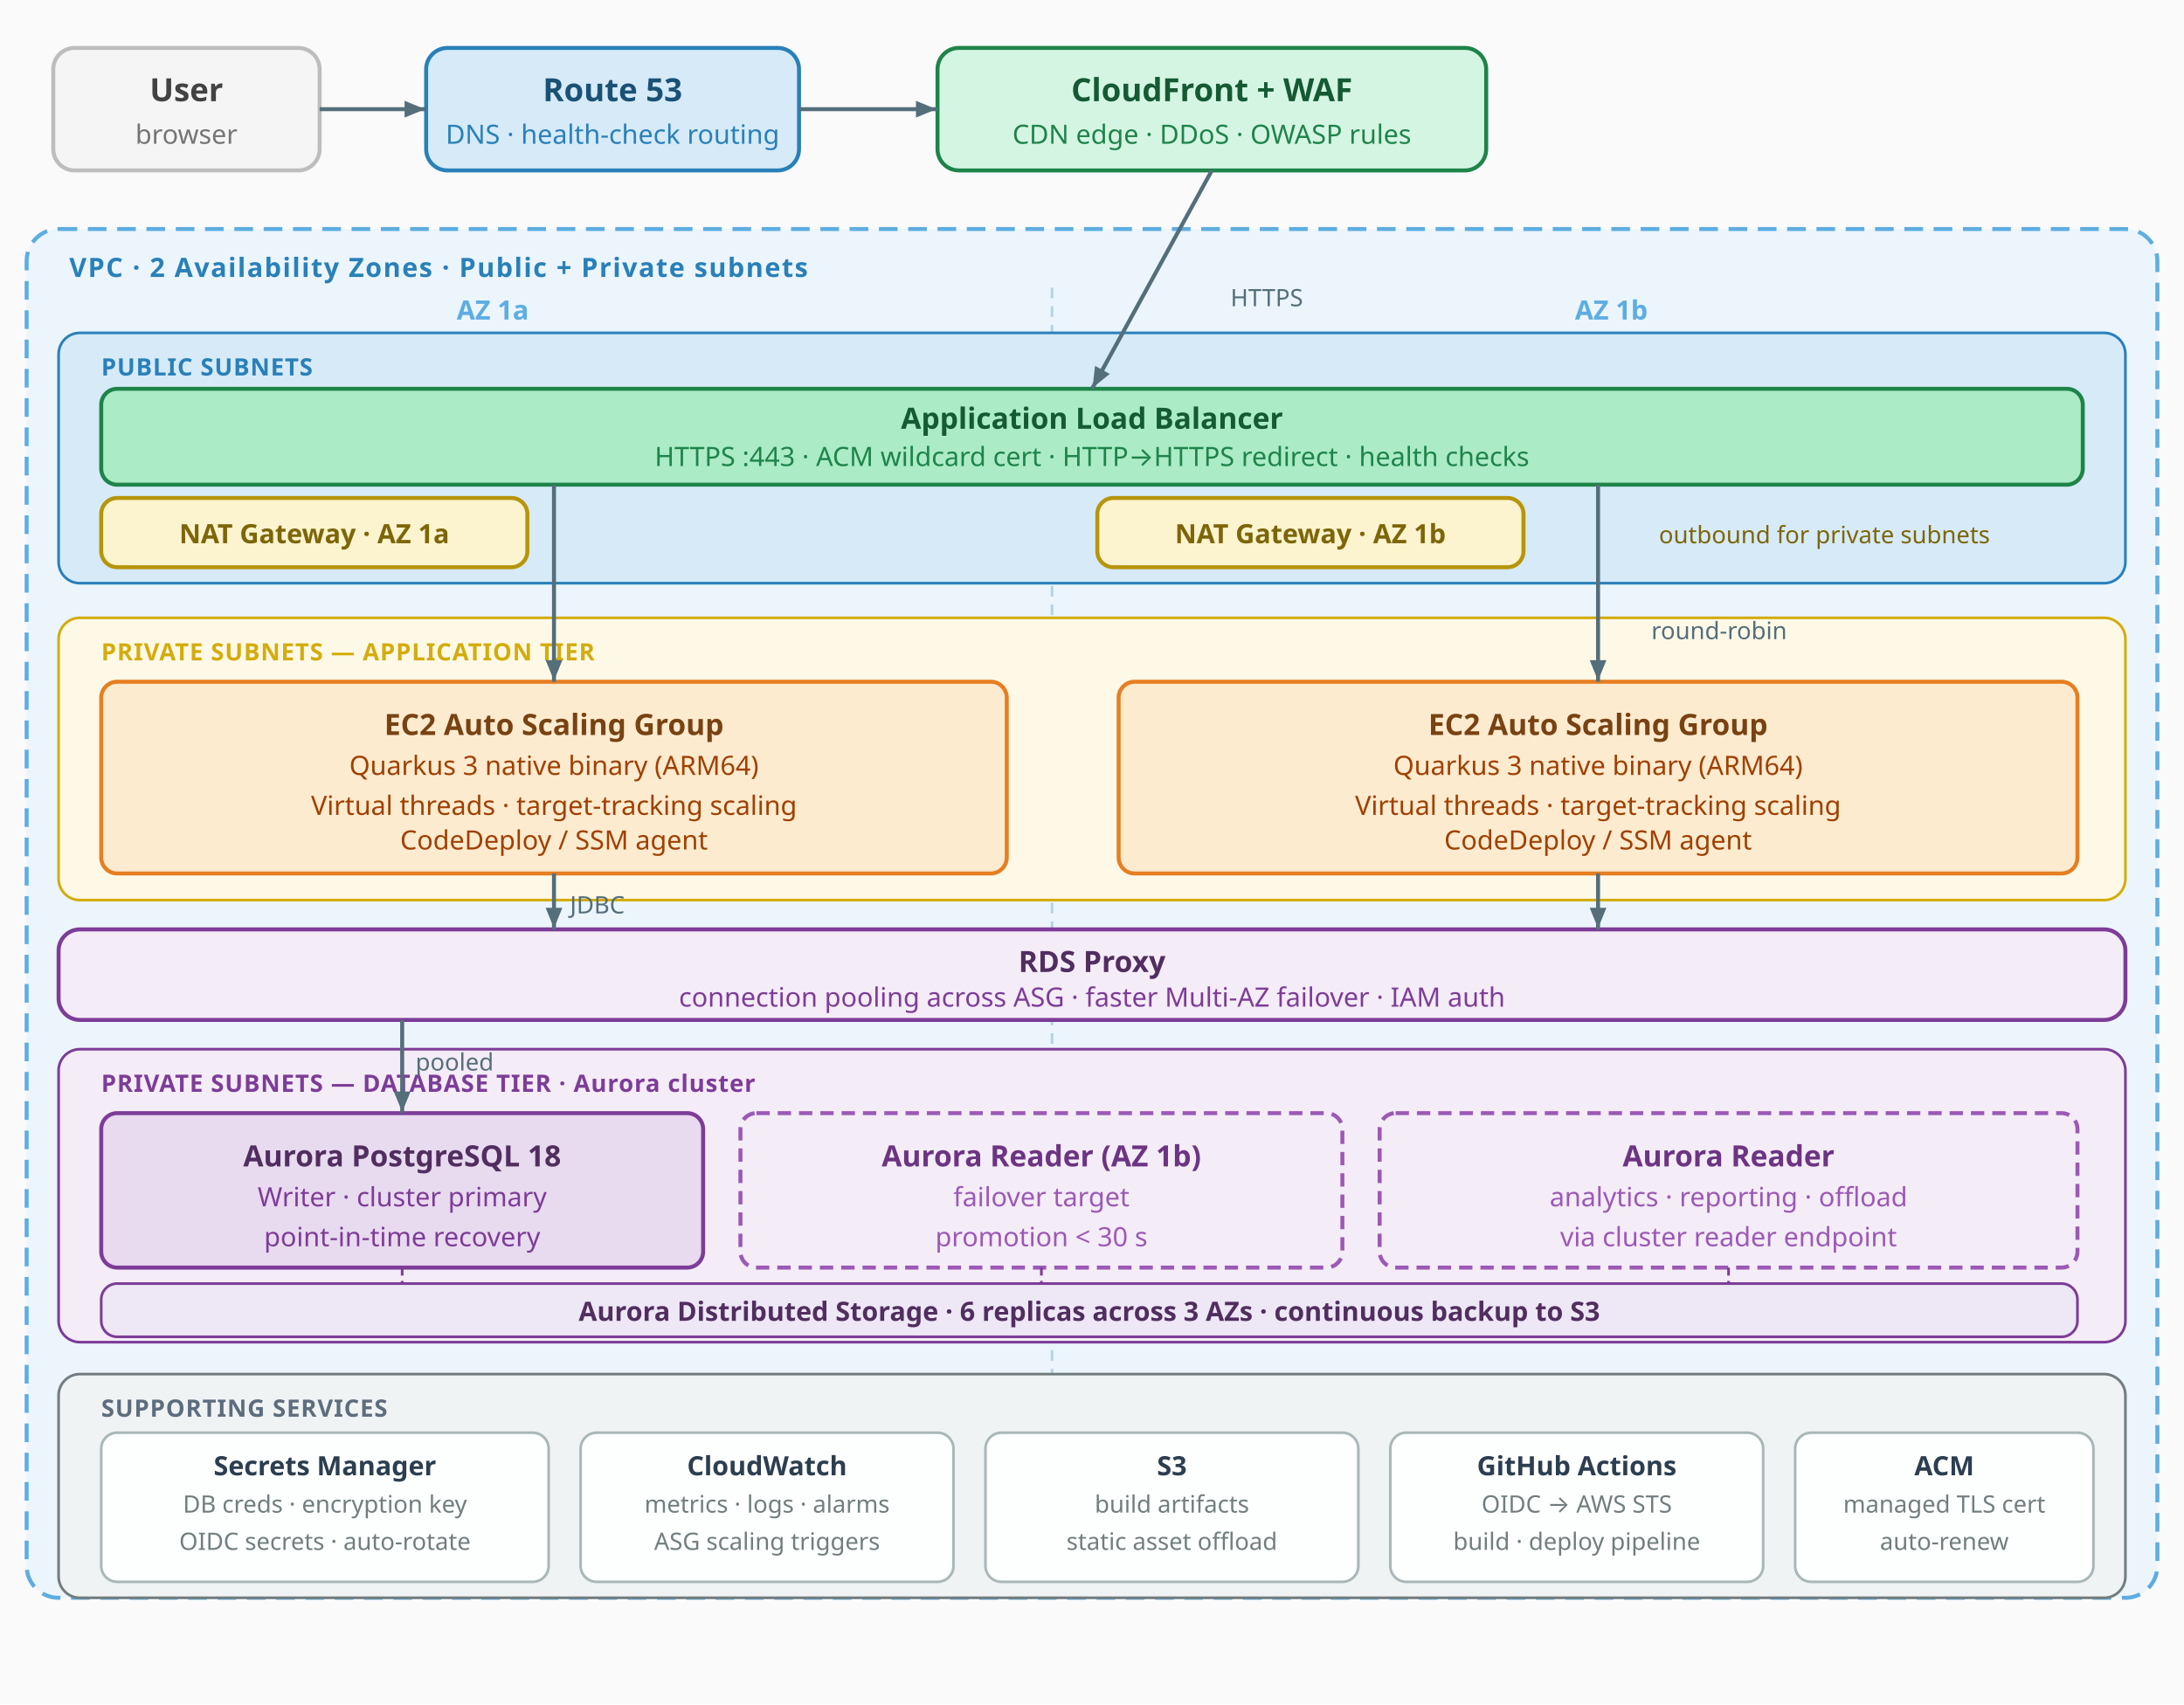
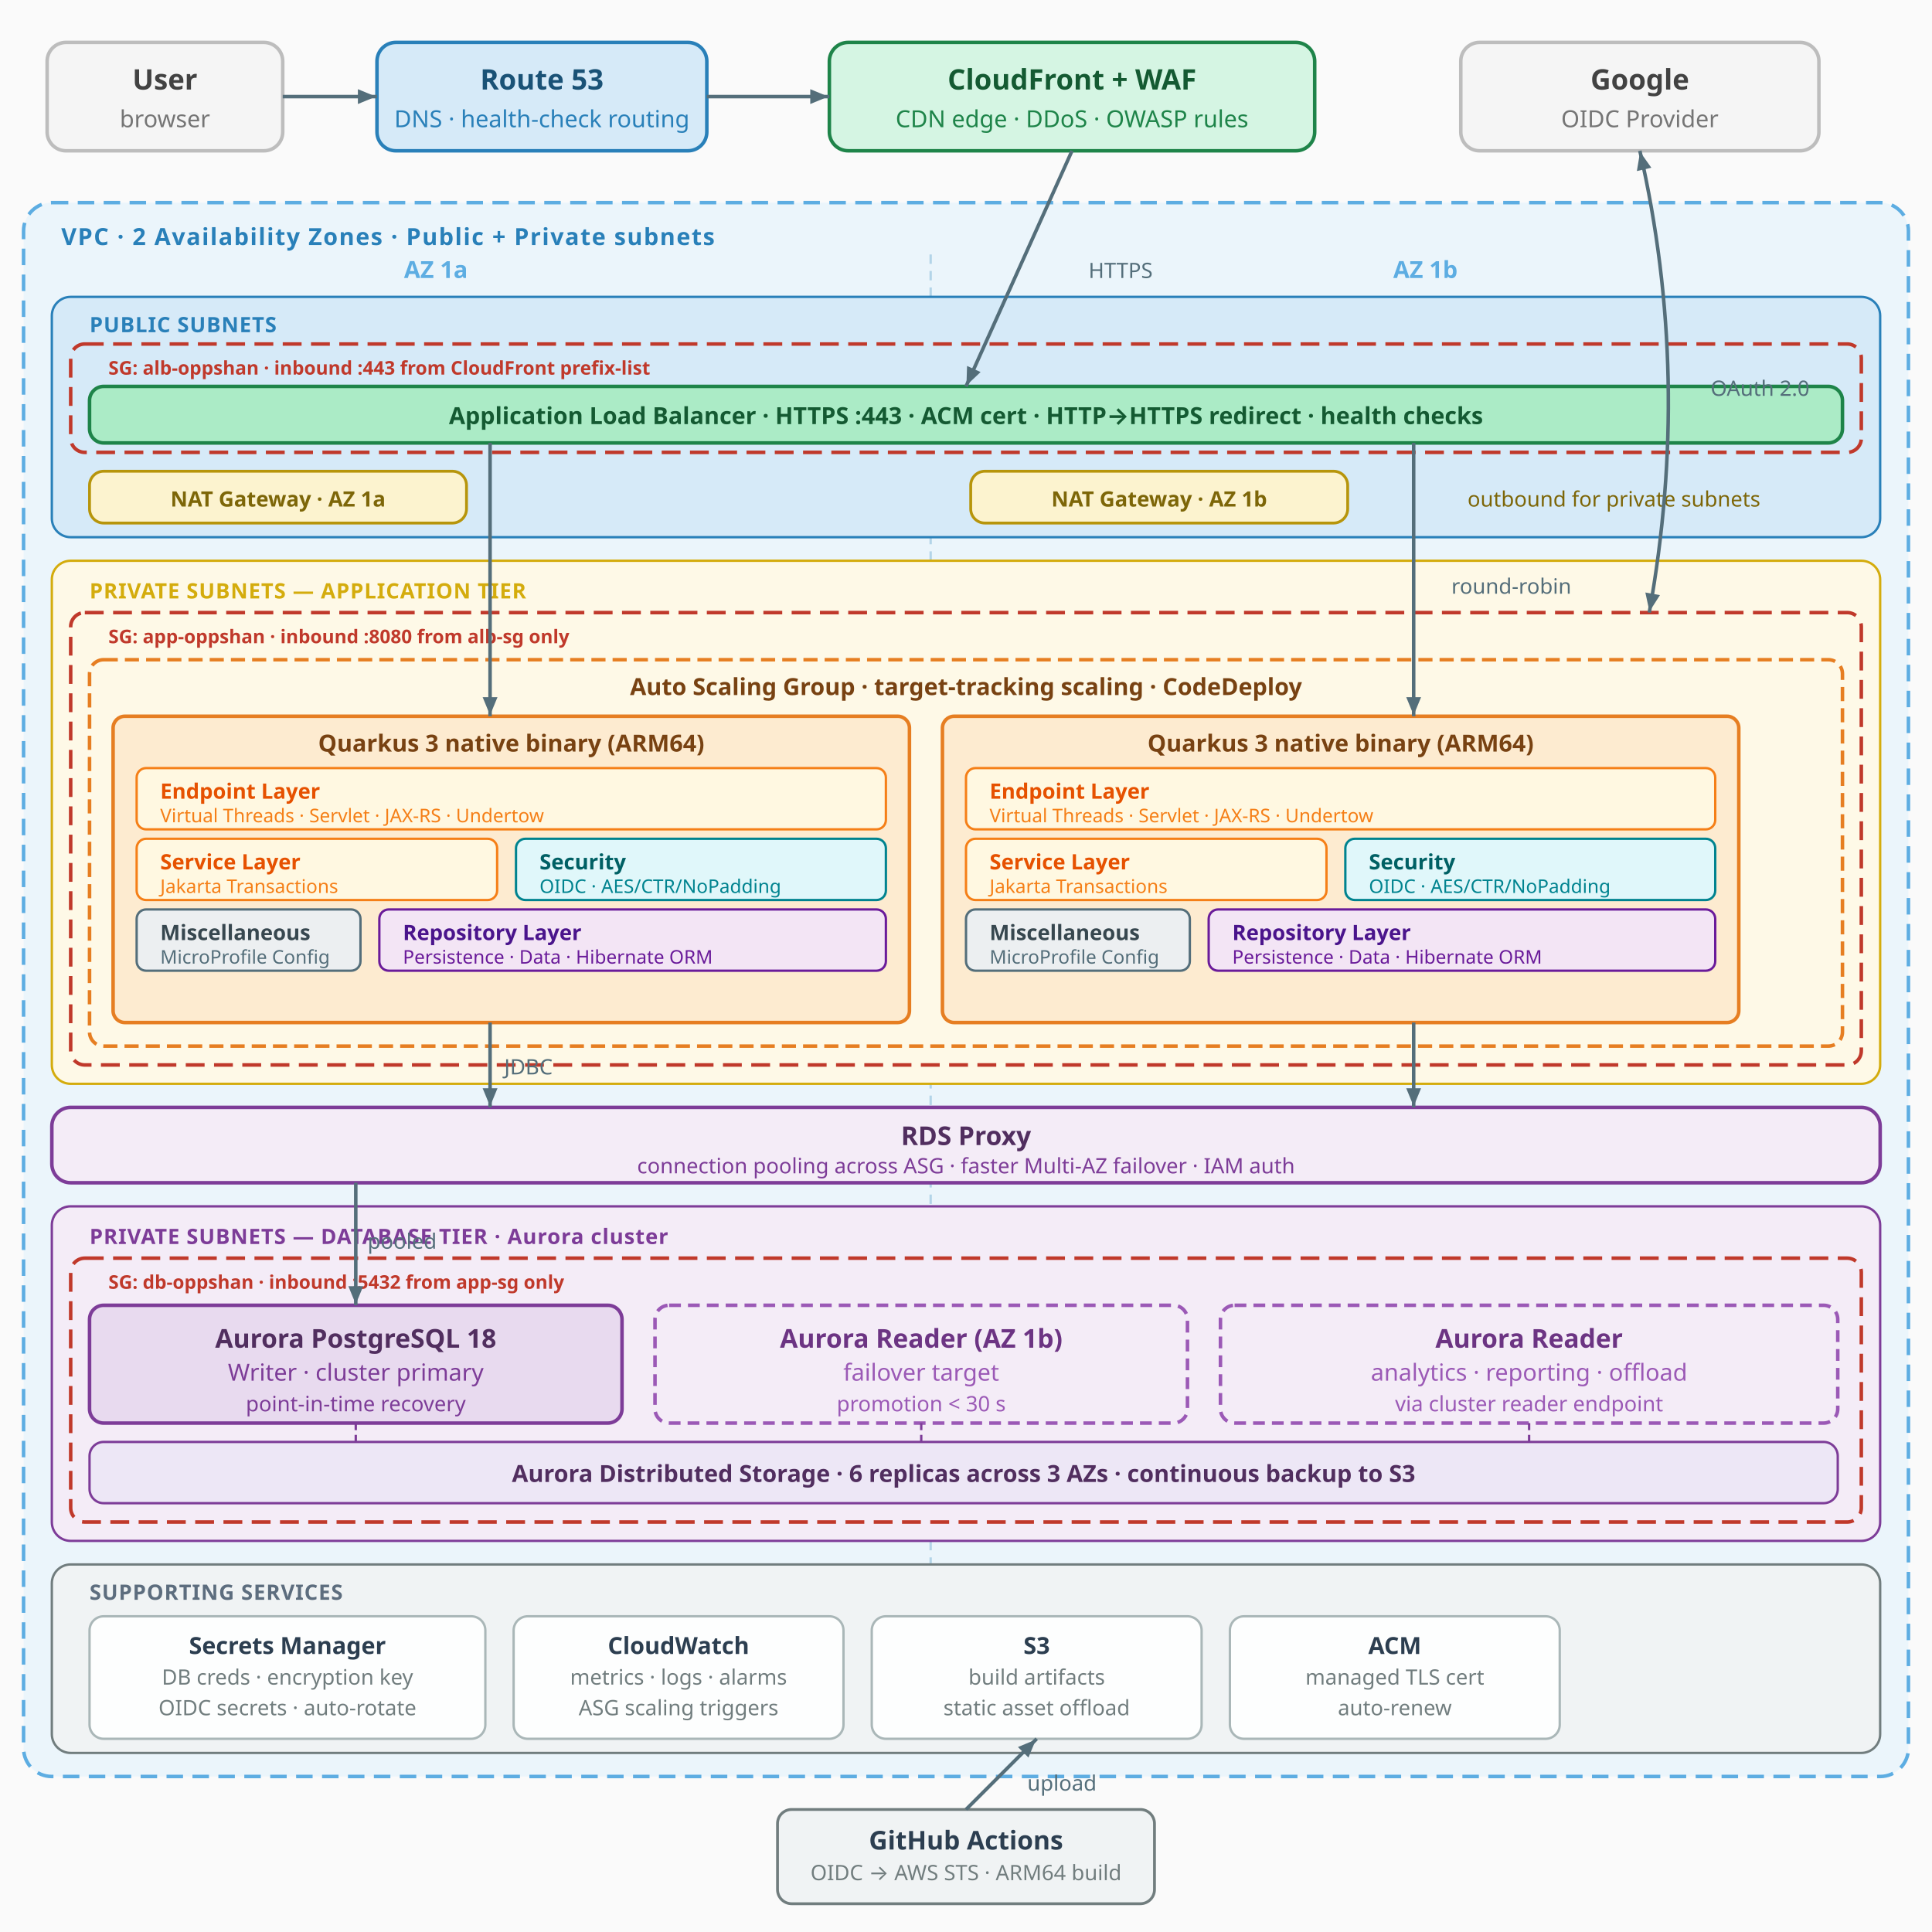
- <svg xmlns="http://www.w3.org/2000/svg" viewBox="0 0 820 640" width="820" height="640" font-family="Segoe UI, system-ui, -apple-system, sans-serif" font-size="12">
+ <svg xmlns="http://www.w3.org/2000/svg" viewBox="0 0 820 820" width="820" height="820" font-family="Segoe UI, system-ui, -apple-system, sans-serif" font-size="12">
  <defs>
    <marker id="arr" viewBox="0 0 10 10" refX="9" refY="5" markerWidth="6" markerHeight="6" orient="auto-start-reverse">
      <path d="M0 1.5 L8.5 5 L0 8.5 z" fill="#546E7A" />
    </marker>
-     <marker id="arr-dash" viewBox="0 0 10 10" refX="9" refY="5" markerWidth="6" markerHeight="6" orient="auto-start-reverse">
-       <path d="M0 1.5 L8.5 5 L0 8.5 z" fill="#9E9E9E" />
+     <marker id="arr-b" viewBox="0 0 10 10" refX="9" refY="5" markerWidth="6" markerHeight="6" orient="auto-start-reverse">
+       <path d="M0 1.5 L8.5 5 L0 8.5 z" fill="#546E7A" />
    </marker>
  </defs>
-   <rect width="820" height="640" fill="#FAFAFA" />
+   <rect width="820" height="820" fill="#FAFAFA" />
  <rect x="20" y="18" width="100" height="46" rx="8" fill="#F5F5F5" stroke="#BDBDBD" stroke-width="1.5" />
  <text x="70" y="38" text-anchor="middle" font-weight="600" fill="#424242">User</text>
  <text x="70" y="54" text-anchor="middle" font-size="10" fill="#757575">browser</text>
  <rect x="160" y="18" width="140" height="46" rx="8" fill="#D6EAF8" stroke="#2980B9" stroke-width="1.5" />
  <text x="230" y="38" text-anchor="middle" font-weight="600" fill="#1A5276">Route 53</text>
  <text x="230" y="54" text-anchor="middle" font-size="10" fill="#2980B9">DNS · health-check routing</text>
  <rect x="352" y="18" width="206" height="46" rx="8" fill="#D5F5E3" stroke="#1E8449" stroke-width="1.5" />
  <text x="455" y="38" text-anchor="middle" font-weight="600" fill="#145A32">CloudFront + WAF</text>
  <text x="455" y="54" text-anchor="middle" font-size="10" fill="#1E8449">CDN edge · DDoS · OWASP rules</text>
+   <rect x="620" y="18" width="152" height="46" rx="8" fill="#F5F5F5" stroke="#BDBDBD" stroke-width="1.5" />
+   <text x="696" y="38" text-anchor="middle" font-weight="600" fill="#424242">Google</text>
+   <text x="696" y="54" text-anchor="middle" font-size="10" fill="#757575">OIDC Provider</text>
  <line x1="120" y1="41" x2="160" y2="41" stroke="#546E7A" stroke-width="1.5" marker-end="url(#arr)" />
  <line x1="300" y1="41" x2="352" y2="41" stroke="#546E7A" stroke-width="1.5" marker-end="url(#arr)" />
-   <rect x="10" y="86" width="800" height="514" rx="12" fill="#EBF5FB" stroke="#5DADE2" stroke-width="1.5" stroke-dasharray="7 4" />
+   <rect x="10" y="86" width="800" height="668" rx="12" fill="#EBF5FB" stroke="#5DADE2" stroke-width="1.5" stroke-dasharray="7 4" />
  <text x="26" y="104" font-size="10" font-weight="700" fill="#2980B9" letter-spacing="0.5">
        VPC · 2 Availability Zones · Public + Private subnets
    </text>
-   <text x="185" y="120" text-anchor="middle" font-size="10" font-weight="600" fill="#5DADE2">AZ 1a</text>
-   <text x="605" y="120" text-anchor="middle" font-size="10" font-weight="600" fill="#5DADE2">AZ 1b</text>
-   <line x1="395" y1="108" x2="395" y2="590" stroke="#B3D4E8" stroke-width="1" stroke-dasharray="4 3" />
-   <rect x="22" y="125" width="776" height="94" rx="8" fill="#D6EAF8" stroke="#2980B9" stroke-width="1" />
+   <text x="185" y="118" text-anchor="middle" font-size="10" font-weight="600" fill="#5DADE2">AZ 1a</text>
+   <text x="605" y="118" text-anchor="middle" font-size="10" font-weight="600" fill="#5DADE2">AZ 1b</text>
+   <line x1="395" y1="108" x2="395" y2="740" stroke="#B3D4E8" stroke-width="1" stroke-dasharray="4 3" />
+   <rect x="22" y="126" width="776" height="102" rx="8" fill="#D6EAF8" stroke="#2980B9" stroke-width="1" />
  <text x="38" y="141" font-size="9" font-weight="700" fill="#2980B9" letter-spacing="0.3">PUBLIC SUBNETS</text>
-   <rect x="38" y="146" width="744" height="36" rx="6" fill="#ABEBC6" stroke="#1E8449" stroke-width="1.5" />
-   <text x="410" y="161" text-anchor="middle" font-size="11" font-weight="700" fill="#145A32">
-         Application Load Balancer
+   <rect x="30" y="146" width="760" height="46" rx="6" fill="none" stroke="#C0392B" stroke-width="1.5" stroke-dasharray="8 4" />
+   <text x="46" y="159" font-size="8" font-weight="700" fill="#C0392B">
+         SG: alb-oppshan · inbound :443 from CloudFront prefix-list
    </text>
-   <text x="410" y="175" text-anchor="middle" font-size="10" fill="#1E8449">
-         HTTPS :443 · ACM wildcard cert · HTTP→HTTPS redirect · health checks
+   <rect x="38" y="164" width="744" height="24" rx="6" fill="#ABEBC6" stroke="#1E8449" stroke-width="1.5" />
+   <text x="410" y="180" text-anchor="middle" font-size="10" font-weight="700" fill="#145A32">
+         Application Load Balancer · HTTPS :443 · ACM cert · HTTP→HTTPS redirect · health checks
    </text>
-   <rect x="38" y="187" width="160" height="26" rx="6" fill="#FCF3CF" stroke="#B7950B" stroke-width="1.5" />
-   <text x="118" y="204" text-anchor="middle" font-size="10" font-weight="600" fill="#7D6608">NAT Gateway · AZ 1a
+   <rect x="38" y="200" width="160" height="22" rx="6" fill="#FCF3CF" stroke="#B7950B" stroke-width="1.2" />
+   <text x="118" y="215" text-anchor="middle" font-size="9" font-weight="600" fill="#7D6608">NAT Gateway · AZ 1a</text>
+   <rect x="412" y="200" width="160" height="22" rx="6" fill="#FCF3CF" stroke="#B7950B" stroke-width="1.2" />
+   <text x="492" y="215" text-anchor="middle" font-size="9" font-weight="600" fill="#7D6608">NAT Gateway · AZ 1b</text>
+   <text x="685" y="215" text-anchor="middle" font-size="9" fill="#7D6608">outbound for private subnets</text>
+   <rect x="22" y="238" width="776" height="222" rx="8" fill="#FEF9E7" stroke="#D4AC0D" stroke-width="1" />
+   <text x="38" y="254" font-size="9" font-weight="700" fill="#D4AC0D" letter-spacing="0.3">
+         PRIVATE SUBNETS — APPLICATION TIER
    </text>
-   <rect x="412" y="187" width="160" height="26" rx="6" fill="#FCF3CF" stroke="#B7950B" stroke-width="1.5" />
-   <text x="492" y="204" text-anchor="middle" font-size="10" font-weight="600" fill="#7D6608">NAT Gateway · AZ 1b
+   <rect x="30" y="260" width="760" height="192" rx="6" fill="none" stroke="#C0392B" stroke-width="1.5" stroke-dasharray="8 4" />
+   <text x="46" y="273" font-size="8" font-weight="700" fill="#C0392B">
+         SG: app-oppshan · inbound :8080 from alb-sg only
    </text>
-   <text x="685" y="204" text-anchor="middle" font-size="9" fill="#7D6608">outbound for private subnets</text>
-   <rect x="22" y="232" width="776" height="106" rx="8" fill="#FEF9E7" stroke="#D4AC0D" stroke-width="1" />
-   <text x="38" y="248" font-size="9" font-weight="700" fill="#D4AC0D" letter-spacing="0.3">PRIVATE SUBNETS —
-         APPLICATION TIER
+   <rect x="38" y="280" width="744" height="164" rx="6" fill="none" stroke="#E67E22" stroke-width="1.5" stroke-dasharray="6 3" />
+   <text x="410" y="295" text-anchor="middle" font-size="10" font-weight="700" fill="#784212">
+         Auto Scaling Group · target-tracking scaling · CodeDeploy
    </text>
-   <rect x="38" y="256" width="340" height="72" rx="6" fill="#FDEBD0" stroke="#E67E22" stroke-width="1.5" />
-   <text x="208" y="276" text-anchor="middle" font-size="11" font-weight="700" fill="#784212">EC2 Auto Scaling Group
+   <rect x="48" y="304" width="338" height="130" rx="5" fill="#FDEBD0" stroke="#E67E22" stroke-width="1.5" />
+   <text x="217" y="319" text-anchor="middle" font-size="10" font-weight="700" fill="#784212">
+         Quarkus 3 native binary (ARM64)
    </text>
-   <text x="208" y="291" text-anchor="middle" font-size="10" fill="#A04000">Quarkus 3 native binary (ARM64)</text>
-   <text x="208" y="306" text-anchor="middle" font-size="10" fill="#A04000">Virtual threads · target-tracking scaling
+   <rect x="58" y="326" width="318" height="26" rx="4" fill="#FFF8E1" stroke="#F57F17" stroke-width="1" />
+   <text x="68" y="339" font-size="9" font-weight="600" fill="#E65100">Endpoint Layer</text>
+   <text x="68" y="349" font-size="8" fill="#F57F17">Virtual Threads · Servlet · JAX-RS · Undertow</text>
+   <rect x="58" y="356" width="153" height="26" rx="4" fill="#FFF8E1" stroke="#F57F17" stroke-width="1" />
+   <text x="68" y="369" font-size="9" font-weight="600" fill="#E65100">Service Layer</text>
+   <text x="68" y="379" font-size="8" fill="#F57F17">Jakarta Transactions</text>
+   <rect x="219" y="356" width="157" height="26" rx="4" fill="#E0F7FA" stroke="#00838F" stroke-width="1" />
+   <text x="229" y="369" font-size="9" font-weight="600" fill="#006064">Security</text>
+   <text x="229" y="379" font-size="8" fill="#00838F">OIDC · AES/CTR/NoPadding</text>
+   <rect x="58" y="386" width="95" height="26" rx="4" fill="#ECEFF1" stroke="#546E7A" stroke-width="1" />
+   <text x="68" y="399" font-size="9" font-weight="600" fill="#37474F">Miscellaneous</text>
+   <text x="68" y="409" font-size="8" fill="#546E7A">MicroProfile Config</text>
+   <rect x="161" y="386" width="215" height="26" rx="4" fill="#F3E5F5" stroke="#6A1B9A" stroke-width="1" />
+   <text x="171" y="399" font-size="9" font-weight="600" fill="#4A148C">Repository Layer</text>
+   <text x="171" y="409" font-size="8" fill="#6A1B9A">Persistence · Data · Hibernate ORM</text>
+   <rect x="400" y="304" width="338" height="130" rx="5" fill="#FDEBD0" stroke="#E67E22" stroke-width="1.5" />
+   <text x="569" y="319" text-anchor="middle" font-size="10" font-weight="700" fill="#784212">
+         Quarkus 3 native binary (ARM64)
    </text>
-   <text x="208" y="319" text-anchor="middle" font-size="10" fill="#A04000">CodeDeploy / SSM agent</text>
-   <rect x="420" y="256" width="360" height="72" rx="6" fill="#FDEBD0" stroke="#E67E22" stroke-width="1.5" />
-   <text x="600" y="276" text-anchor="middle" font-size="11" font-weight="700" fill="#784212">EC2 Auto Scaling Group
-     </text>
-   <text x="600" y="291" text-anchor="middle" font-size="10" fill="#A04000">Quarkus 3 native binary (ARM64)</text>
-   <text x="600" y="306" text-anchor="middle" font-size="10" fill="#A04000">Virtual threads · target-tracking scaling
-     </text>
-   <text x="600" y="319" text-anchor="middle" font-size="10" fill="#A04000">CodeDeploy / SSM agent</text>
-   <rect x="22" y="349" width="776" height="34" rx="8" fill="#F4ECF7" stroke="#7D3C98" stroke-width="1.5" />
-   <text x="410" y="365" text-anchor="middle" font-size="11" font-weight="700" fill="#512E5F">RDS Proxy</text>
-   <text x="410" y="378" text-anchor="middle" font-size="10" fill="#7D3C98">
+   <rect x="410" y="326" width="318" height="26" rx="4" fill="#FFF8E1" stroke="#F57F17" stroke-width="1" />
+   <text x="420" y="339" font-size="9" font-weight="600" fill="#E65100">Endpoint Layer</text>
+   <text x="420" y="349" font-size="8" fill="#F57F17">Virtual Threads · Servlet · JAX-RS · Undertow</text>
+   <rect x="410" y="356" width="153" height="26" rx="4" fill="#FFF8E1" stroke="#F57F17" stroke-width="1" />
+   <text x="420" y="369" font-size="9" font-weight="600" fill="#E65100">Service Layer</text>
+   <text x="420" y="379" font-size="8" fill="#F57F17">Jakarta Transactions</text>
+   <rect x="571" y="356" width="157" height="26" rx="4" fill="#E0F7FA" stroke="#00838F" stroke-width="1" />
+   <text x="581" y="369" font-size="9" font-weight="600" fill="#006064">Security</text>
+   <text x="581" y="379" font-size="8" fill="#00838F">OIDC · AES/CTR/NoPadding</text>
+   <rect x="410" y="386" width="95" height="26" rx="4" fill="#ECEFF1" stroke="#546E7A" stroke-width="1" />
+   <text x="420" y="399" font-size="9" font-weight="600" fill="#37474F">Miscellaneous</text>
+   <text x="420" y="409" font-size="8" fill="#546E7A">MicroProfile Config</text>
+   <rect x="513" y="386" width="215" height="26" rx="4" fill="#F3E5F5" stroke="#6A1B9A" stroke-width="1" />
+   <text x="523" y="399" font-size="9" font-weight="600" fill="#4A148C">Repository Layer</text>
+   <text x="523" y="409" font-size="8" fill="#6A1B9A">Persistence · Data · Hibernate ORM</text>
+   <rect x="22" y="470" width="776" height="32" rx="8" fill="#F4ECF7" stroke="#7D3C98" stroke-width="1.5" />
+   <text x="410" y="486" text-anchor="middle" font-size="11" font-weight="700" fill="#512E5F">RDS Proxy</text>
+   <text x="410" y="498" text-anchor="middle" font-size="9" fill="#7D3C98">
        connection pooling across ASG · faster Multi-AZ failover · IAM auth
    </text>
-   <rect x="22" y="394" width="776" height="110" rx="8" fill="#F4ECF7" stroke="#7D3C98" stroke-width="1" />
-   <text x="38" y="410" font-size="9" font-weight="700" fill="#7D3C98" letter-spacing="0.3">PRIVATE SUBNETS — DATABASE
-         TIER · Aurora cluster
+   <rect x="22" y="512" width="776" height="142" rx="8" fill="#F4ECF7" stroke="#7D3C98" stroke-width="1" />
+   <text x="38" y="528" font-size="9" font-weight="700" fill="#7D3C98" letter-spacing="0.3">
+         PRIVATE SUBNETS — DATABASE TIER · Aurora cluster
    </text>
-   <rect x="38" y="418" width="226" height="58" rx="6" fill="#E8DAEF" stroke="#7D3C98" stroke-width="1.5" />
-   <text x="151" y="438" text-anchor="middle" font-size="11" font-weight="700" fill="#512E5F">Aurora PostgreSQL 18
+   <rect x="30" y="534" width="760" height="112" rx="6" fill="none" stroke="#C0392B" stroke-width="1.5" stroke-dasharray="8 4" />
+   <text x="46" y="547" font-size="8" font-weight="700" fill="#C0392B">
+         SG: db-oppshan · inbound :5432 from app-sg only
    </text>
-   <text x="151" y="453" text-anchor="middle" font-size="10" fill="#7D3C98">Writer · cluster primary</text>
-   <text x="151" y="468" text-anchor="middle" font-size="10" fill="#7D3C98">point-in-time recovery</text>
-   <rect x="278" y="418" width="226" height="58" rx="6" fill="#F4ECF7" stroke="#9B59B6" stroke-width="1.5" stroke-dasharray="5 3" />
-   <text x="391" y="438" text-anchor="middle" font-size="11" font-weight="700" fill="#6C3483">Aurora Reader (AZ 1b)
+   <rect x="38" y="554" width="226" height="50" rx="6" fill="#E8DAEF" stroke="#7D3C98" stroke-width="1.5" />
+   <text x="151" y="572" text-anchor="middle" font-size="11" font-weight="700" fill="#512E5F">Aurora PostgreSQL 18
    </text>
-   <text x="391" y="453" text-anchor="middle" font-size="10" fill="#9B59B6">failover target</text>
-   <text x="391" y="468" text-anchor="middle" font-size="10" fill="#9B59B6">promotion &lt; 30 s</text>
-   <rect x="518" y="418" width="262" height="58" rx="6" fill="#F4ECF7" stroke="#9B59B6" stroke-width="1.5" stroke-dasharray="5 3" />
-   <text x="649" y="438" text-anchor="middle" font-size="11" font-weight="700" fill="#6C3483">Aurora Reader</text>
-   <text x="649" y="453" text-anchor="middle" font-size="10" fill="#9B59B6">analytics · reporting · offload</text>
-   <text x="649" y="468" text-anchor="middle" font-size="10" fill="#9B59B6">via cluster reader endpoint</text>
-   <rect x="38" y="482" width="742" height="20" rx="6" fill="#EDE7F6" stroke="#7D3C98" stroke-width="1" />
-   <text x="409" y="496" text-anchor="middle" font-size="10" font-weight="600" fill="#512E5F">
+   <text x="151" y="586" text-anchor="middle" font-size="10" fill="#7D3C98">Writer · cluster primary</text>
+   <text x="151" y="599" text-anchor="middle" font-size="9" fill="#7D3C98">point-in-time recovery</text>
+   <rect x="278" y="554" width="226" height="50" rx="6" fill="#F4ECF7" stroke="#9B59B6" stroke-width="1.5" stroke-dasharray="5 3" />
+   <text x="391" y="572" text-anchor="middle" font-size="11" font-weight="700" fill="#6C3483">Aurora Reader (AZ 1b)
+     </text>
+   <text x="391" y="586" text-anchor="middle" font-size="10" fill="#9B59B6">failover target</text>
+   <text x="391" y="599" text-anchor="middle" font-size="9" fill="#9B59B6">promotion &lt; 30 s</text>
+   <rect x="518" y="554" width="262" height="50" rx="6" fill="#F4ECF7" stroke="#9B59B6" stroke-width="1.5" stroke-dasharray="5 3" />
+   <text x="649" y="572" text-anchor="middle" font-size="11" font-weight="700" fill="#6C3483">Aurora Reader</text>
+   <text x="649" y="586" text-anchor="middle" font-size="10" fill="#9B59B6">analytics · reporting · offload</text>
+   <text x="649" y="599" text-anchor="middle" font-size="9" fill="#9B59B6">via cluster reader endpoint</text>
+   <rect x="38" y="612" width="742" height="26" rx="6" fill="#EDE7F6" stroke="#7D3C98" stroke-width="1" />
+   <text x="409" y="629" text-anchor="middle" font-size="10" font-weight="600" fill="#512E5F">
        Aurora Distributed Storage · 6 replicas across 3 AZs · continuous backup to S3
    </text>
-   <line x1="151" y1="476" x2="151" y2="482" stroke="#7D3C98" stroke-width="1" stroke-dasharray="3 2" />
-   <line x1="391" y1="476" x2="391" y2="482" stroke="#7D3C98" stroke-width="1" stroke-dasharray="3 2" />
-   <line x1="649" y1="476" x2="649" y2="482" stroke="#7D3C98" stroke-width="1" stroke-dasharray="3 2" />
-   <rect x="22" y="516" width="776" height="84" rx="8" fill="#F0F3F4" stroke="#717D7E" stroke-width="1" />
-   <text x="38" y="532" font-size="9" font-weight="700" fill="#5D6D7E" letter-spacing="0.3">SUPPORTING SERVICES</text>
-   <rect x="38" y="538" width="168" height="56" rx="6" fill="#FDFEFE" stroke="#AAB7B8" stroke-width="1" />
-   <text x="122" y="554" text-anchor="middle" font-size="10" font-weight="600" fill="#2C3E50">Secrets Manager</text>
-   <text x="122" y="568" text-anchor="middle" font-size="9" fill="#717D7E">DB creds · encryption key</text>
-   <text x="122" y="582" text-anchor="middle" font-size="9" fill="#717D7E">OIDC secrets · auto-rotate</text>
-   <rect x="218" y="538" width="140" height="56" rx="6" fill="#FDFEFE" stroke="#AAB7B8" stroke-width="1" />
-   <text x="288" y="554" text-anchor="middle" font-size="10" font-weight="600" fill="#2C3E50">CloudWatch</text>
-   <text x="288" y="568" text-anchor="middle" font-size="9" fill="#717D7E">metrics · logs · alarms</text>
-   <text x="288" y="582" text-anchor="middle" font-size="9" fill="#717D7E">ASG scaling triggers</text>
-   <rect x="370" y="538" width="140" height="56" rx="6" fill="#FDFEFE" stroke="#AAB7B8" stroke-width="1" />
-   <text x="440" y="554" text-anchor="middle" font-size="10" font-weight="600" fill="#2C3E50">S3</text>
-   <text x="440" y="568" text-anchor="middle" font-size="9" fill="#717D7E">build artifacts</text>
-   <text x="440" y="582" text-anchor="middle" font-size="9" fill="#717D7E">static asset offload</text>
-   <rect x="522" y="538" width="140" height="56" rx="6" fill="#FDFEFE" stroke="#AAB7B8" stroke-width="1" />
-   <text x="592" y="554" text-anchor="middle" font-size="10" font-weight="600" fill="#2C3E50">GitHub Actions</text>
-   <text x="592" y="568" text-anchor="middle" font-size="9" fill="#717D7E">OIDC → AWS STS</text>
-   <text x="592" y="582" text-anchor="middle" font-size="9" fill="#717D7E">build · deploy pipeline</text>
-   <rect x="674" y="538" width="112" height="56" rx="6" fill="#FDFEFE" stroke="#AAB7B8" stroke-width="1" />
-   <text x="730" y="554" text-anchor="middle" font-size="10" font-weight="600" fill="#2C3E50">ACM</text>
-   <text x="730" y="568" text-anchor="middle" font-size="9" fill="#717D7E">managed TLS cert</text>
-   <text x="730" y="582" text-anchor="middle" font-size="9" fill="#717D7E">auto-renew</text>
-   <line x1="455" y1="64" x2="410" y2="146" stroke="#546E7A" stroke-width="1.5" marker-end="url(#arr)" />
-   <text x="462" y="115" font-size="9" fill="#546E7A">HTTPS</text>
-   <line x1="208" y1="182" x2="208" y2="256" stroke="#546E7A" stroke-width="1.5" marker-end="url(#arr)" />
-   <line x1="600" y1="182" x2="600" y2="256" stroke="#546E7A" stroke-width="1.5" marker-end="url(#arr)" />
-   <text x="620" y="240" font-size="9" fill="#546E7A">round-robin</text>
-   <line x1="208" y1="328" x2="208" y2="349" stroke="#546E7A" stroke-width="1.5" marker-end="url(#arr)" />
-   <text x="214" y="343" font-size="9" fill="#546E7A">JDBC</text>
-   <line x1="600" y1="328" x2="600" y2="349" stroke="#546E7A" stroke-width="1.5" marker-end="url(#arr)" />
-   <line x1="151" y1="383" x2="151" y2="418" stroke="#546E7A" stroke-width="1.5" marker-end="url(#arr)" />
-   <text x="156" y="402" font-size="9" fill="#546E7A">pooled</text>
+   <line x1="151" y1="604" x2="151" y2="612" stroke="#7D3C98" stroke-width="1" stroke-dasharray="3 2" />
+   <line x1="391" y1="604" x2="391" y2="612" stroke="#7D3C98" stroke-width="1" stroke-dasharray="3 2" />
+   <line x1="649" y1="604" x2="649" y2="612" stroke="#7D3C98" stroke-width="1" stroke-dasharray="3 2" />
+   <rect x="22" y="664" width="776" height="80" rx="8" fill="#F0F3F4" stroke="#717D7E" stroke-width="1" />
+   <text x="38" y="679" font-size="9" font-weight="700" fill="#5D6D7E" letter-spacing="0.3">SUPPORTING SERVICES</text>
+   <rect x="38" y="686" width="168" height="52" rx="6" fill="#FDFEFE" stroke="#AAB7B8" stroke-width="1" />
+   <text x="122" y="702" text-anchor="middle" font-size="10" font-weight="600" fill="#2C3E50">Secrets Manager</text>
+   <text x="122" y="715" text-anchor="middle" font-size="9" fill="#717D7E">DB creds · encryption key</text>
+   <text x="122" y="728" text-anchor="middle" font-size="9" fill="#717D7E">OIDC secrets · auto-rotate</text>
+   <rect x="218" y="686" width="140" height="52" rx="6" fill="#FDFEFE" stroke="#AAB7B8" stroke-width="1" />
+   <text x="288" y="702" text-anchor="middle" font-size="10" font-weight="600" fill="#2C3E50">CloudWatch</text>
+   <text x="288" y="715" text-anchor="middle" font-size="9" fill="#717D7E">metrics · logs · alarms</text>
+   <text x="288" y="728" text-anchor="middle" font-size="9" fill="#717D7E">ASG scaling triggers</text>
+   <rect x="370" y="686" width="140" height="52" rx="6" fill="#FDFEFE" stroke="#AAB7B8" stroke-width="1" />
+   <text x="440" y="702" text-anchor="middle" font-size="10" font-weight="600" fill="#2C3E50">S3</text>
+   <text x="440" y="715" text-anchor="middle" font-size="9" fill="#717D7E">build artifacts</text>
+   <text x="440" y="728" text-anchor="middle" font-size="9" fill="#717D7E">static asset offload</text>
+   <rect x="522" y="686" width="140" height="52" rx="6" fill="#FDFEFE" stroke="#AAB7B8" stroke-width="1" />
+   <text x="592" y="702" text-anchor="middle" font-size="10" font-weight="600" fill="#2C3E50">ACM</text>
+   <text x="592" y="715" text-anchor="middle" font-size="9" fill="#717D7E">managed TLS cert</text>
+   <text x="592" y="728" text-anchor="middle" font-size="9" fill="#717D7E">auto-renew</text>
+   <rect x="330" y="768" width="160" height="40" rx="6" fill="#F0F3F4" stroke="#717D7E" stroke-width="1.2" />
+   <text x="410" y="785" text-anchor="middle" font-size="11" font-weight="600" fill="#2C3E50">GitHub Actions</text>
+   <text x="410" y="798" text-anchor="middle" font-size="9" fill="#717D7E">OIDC → AWS STS · ARM64 build</text>
+   <line x1="455" y1="64" x2="410" y2="164" stroke="#546E7A" stroke-width="1.5" marker-end="url(#arr)" />
+   <text x="462" y="118" font-size="9" fill="#546E7A">HTTPS</text>
+   <line x1="208" y1="188" x2="208" y2="304" stroke="#546E7A" stroke-width="1.5" marker-end="url(#arr)" />
+   <line x1="600" y1="188" x2="600" y2="304" stroke="#546E7A" stroke-width="1.5" marker-end="url(#arr)" />
+   <text x="616" y="252" font-size="9" fill="#546E7A">round-robin</text>
+   <line x1="208" y1="434" x2="208" y2="470" stroke="#546E7A" stroke-width="1.5" marker-end="url(#arr)" />
+   <text x="214" y="456" font-size="9" fill="#546E7A">JDBC</text>
+   <line x1="600" y1="434" x2="600" y2="470" stroke="#546E7A" stroke-width="1.5" marker-end="url(#arr)" />
+   <line x1="151" y1="502" x2="151" y2="554" stroke="#546E7A" stroke-width="1.5" marker-end="url(#arr)" />
+   <text x="156" y="530" font-size="9" fill="#546E7A">pooled</text>
+   <path d="M 700 260 Q 718 160 696 64" stroke="#546E7A" stroke-width="1.5" fill="none" marker-end="url(#arr)" marker-start="url(#arr-b)" />
+   <text x="726" y="168" font-size="9" fill="#546E7A">OAuth 2.0</text>
+   <line x1="410" y1="768" x2="440" y2="738" stroke="#546E7A" stroke-width="1.5" marker-end="url(#arr)" />
+   <text x="436" y="760" font-size="9" fill="#546E7A">upload</text>
</svg>
